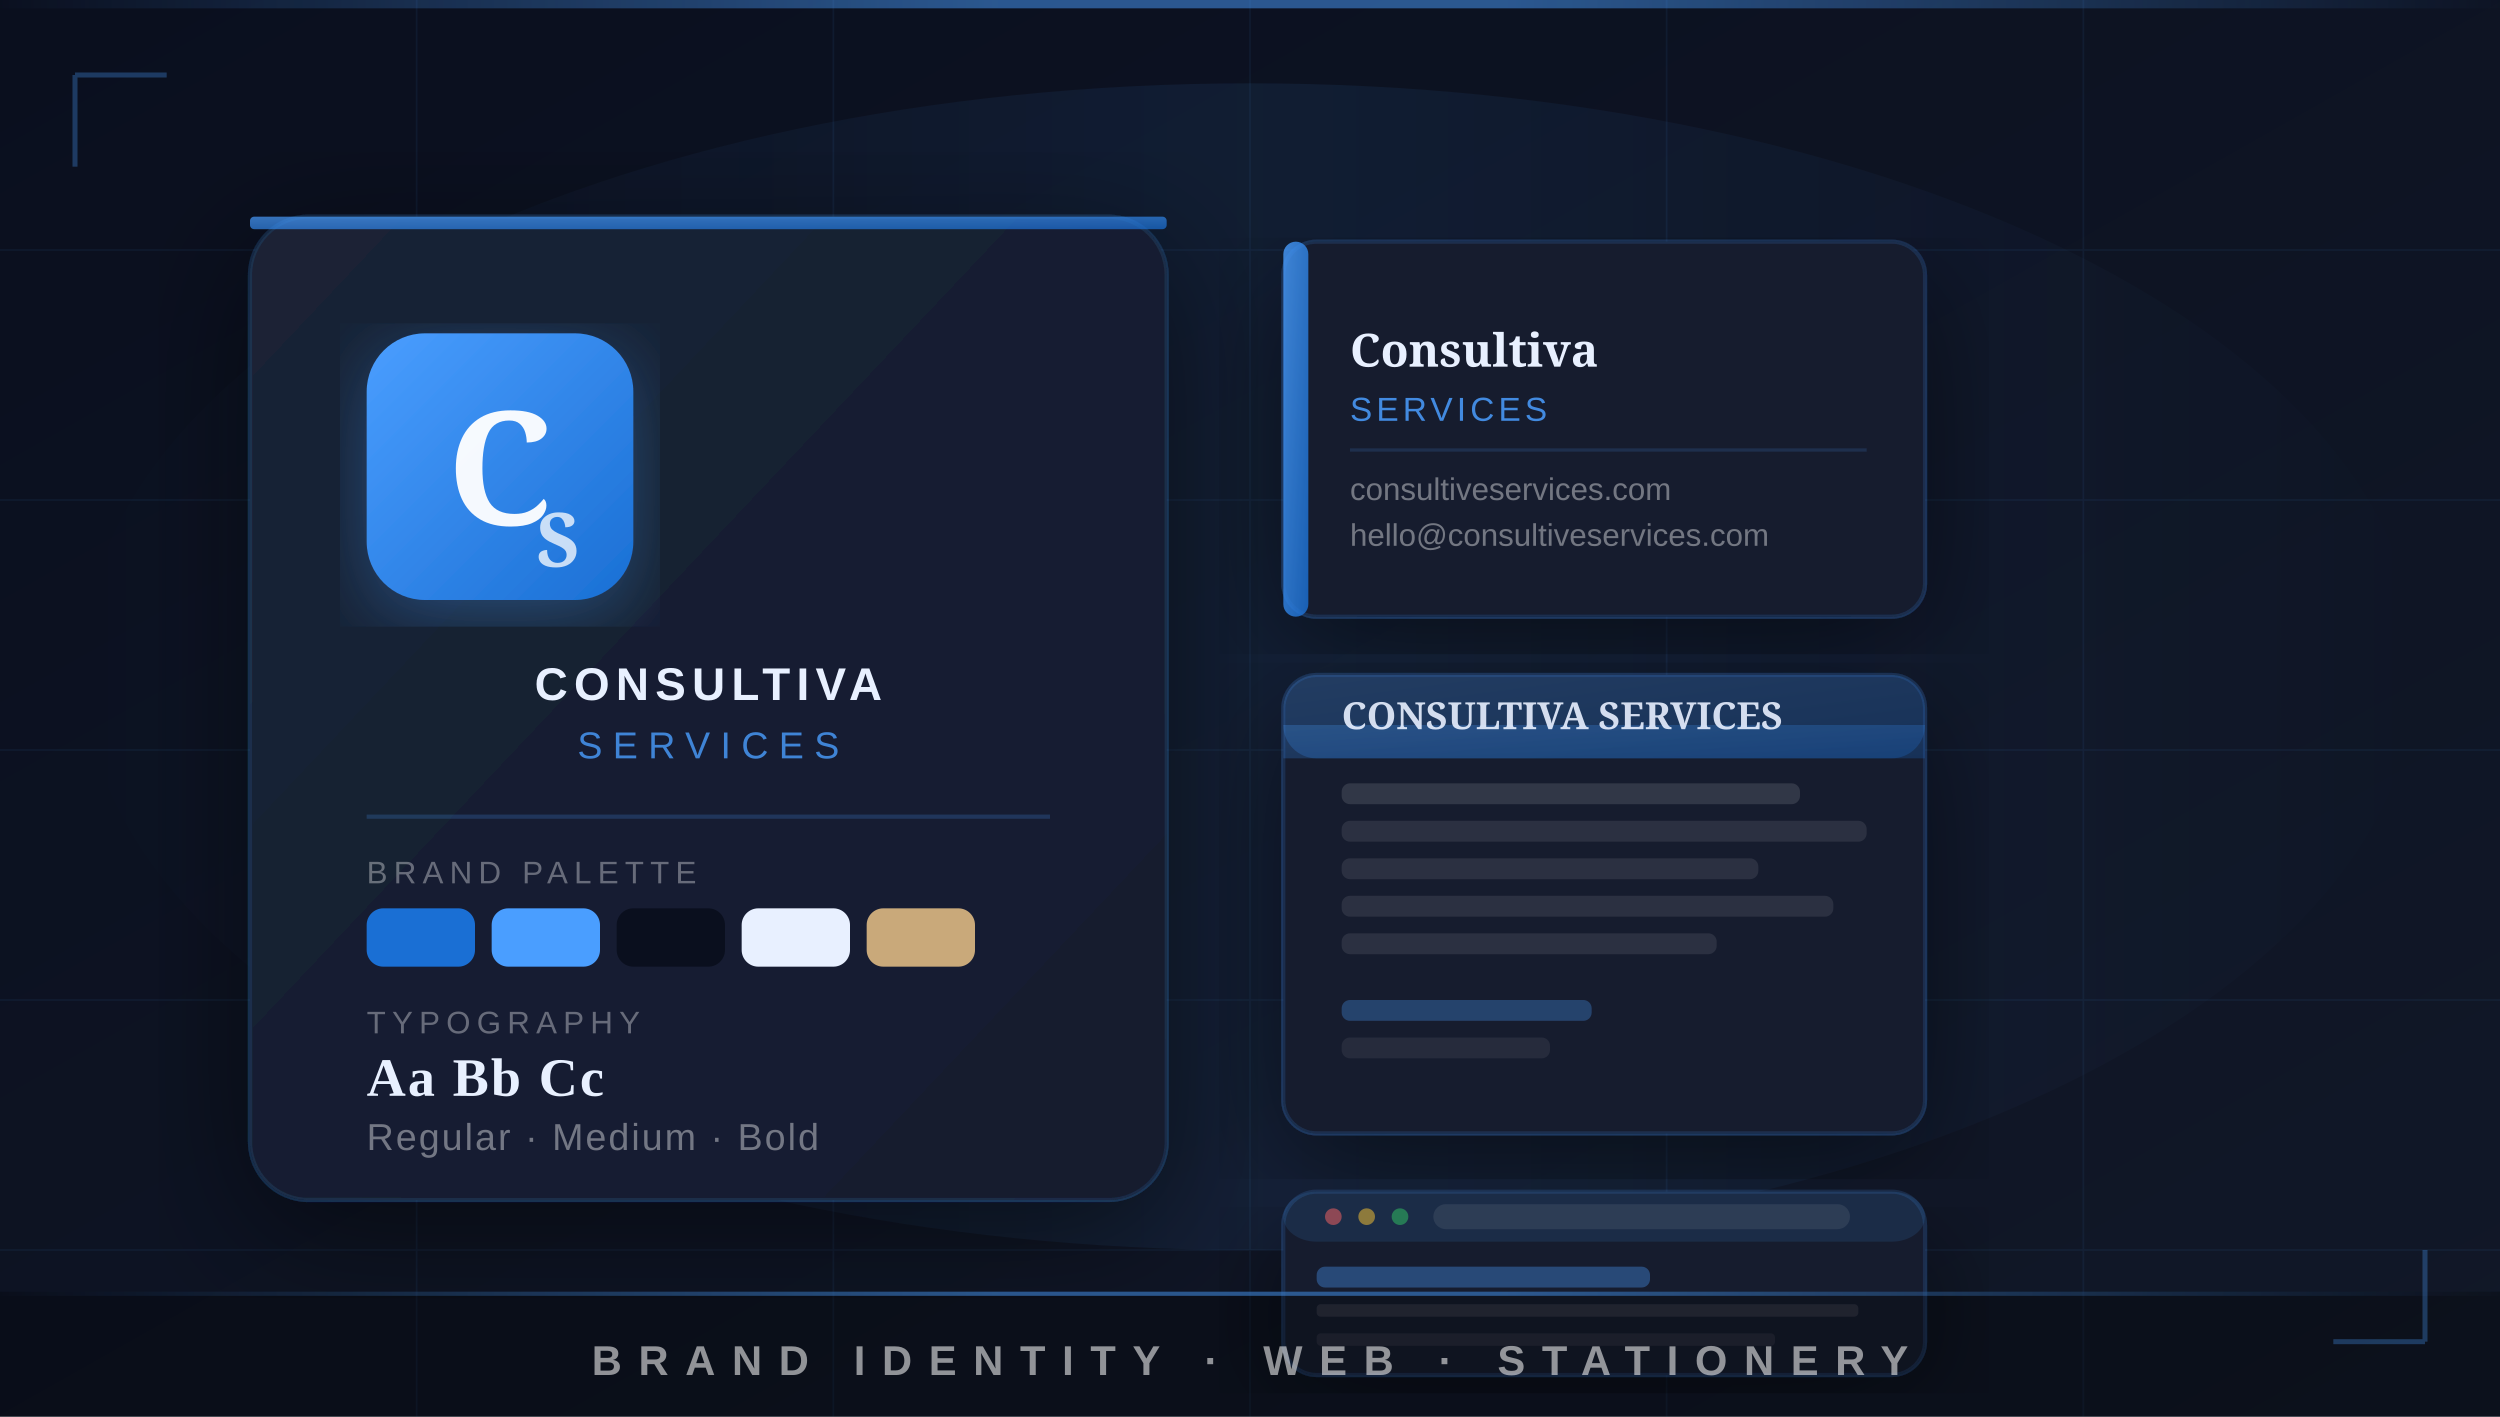
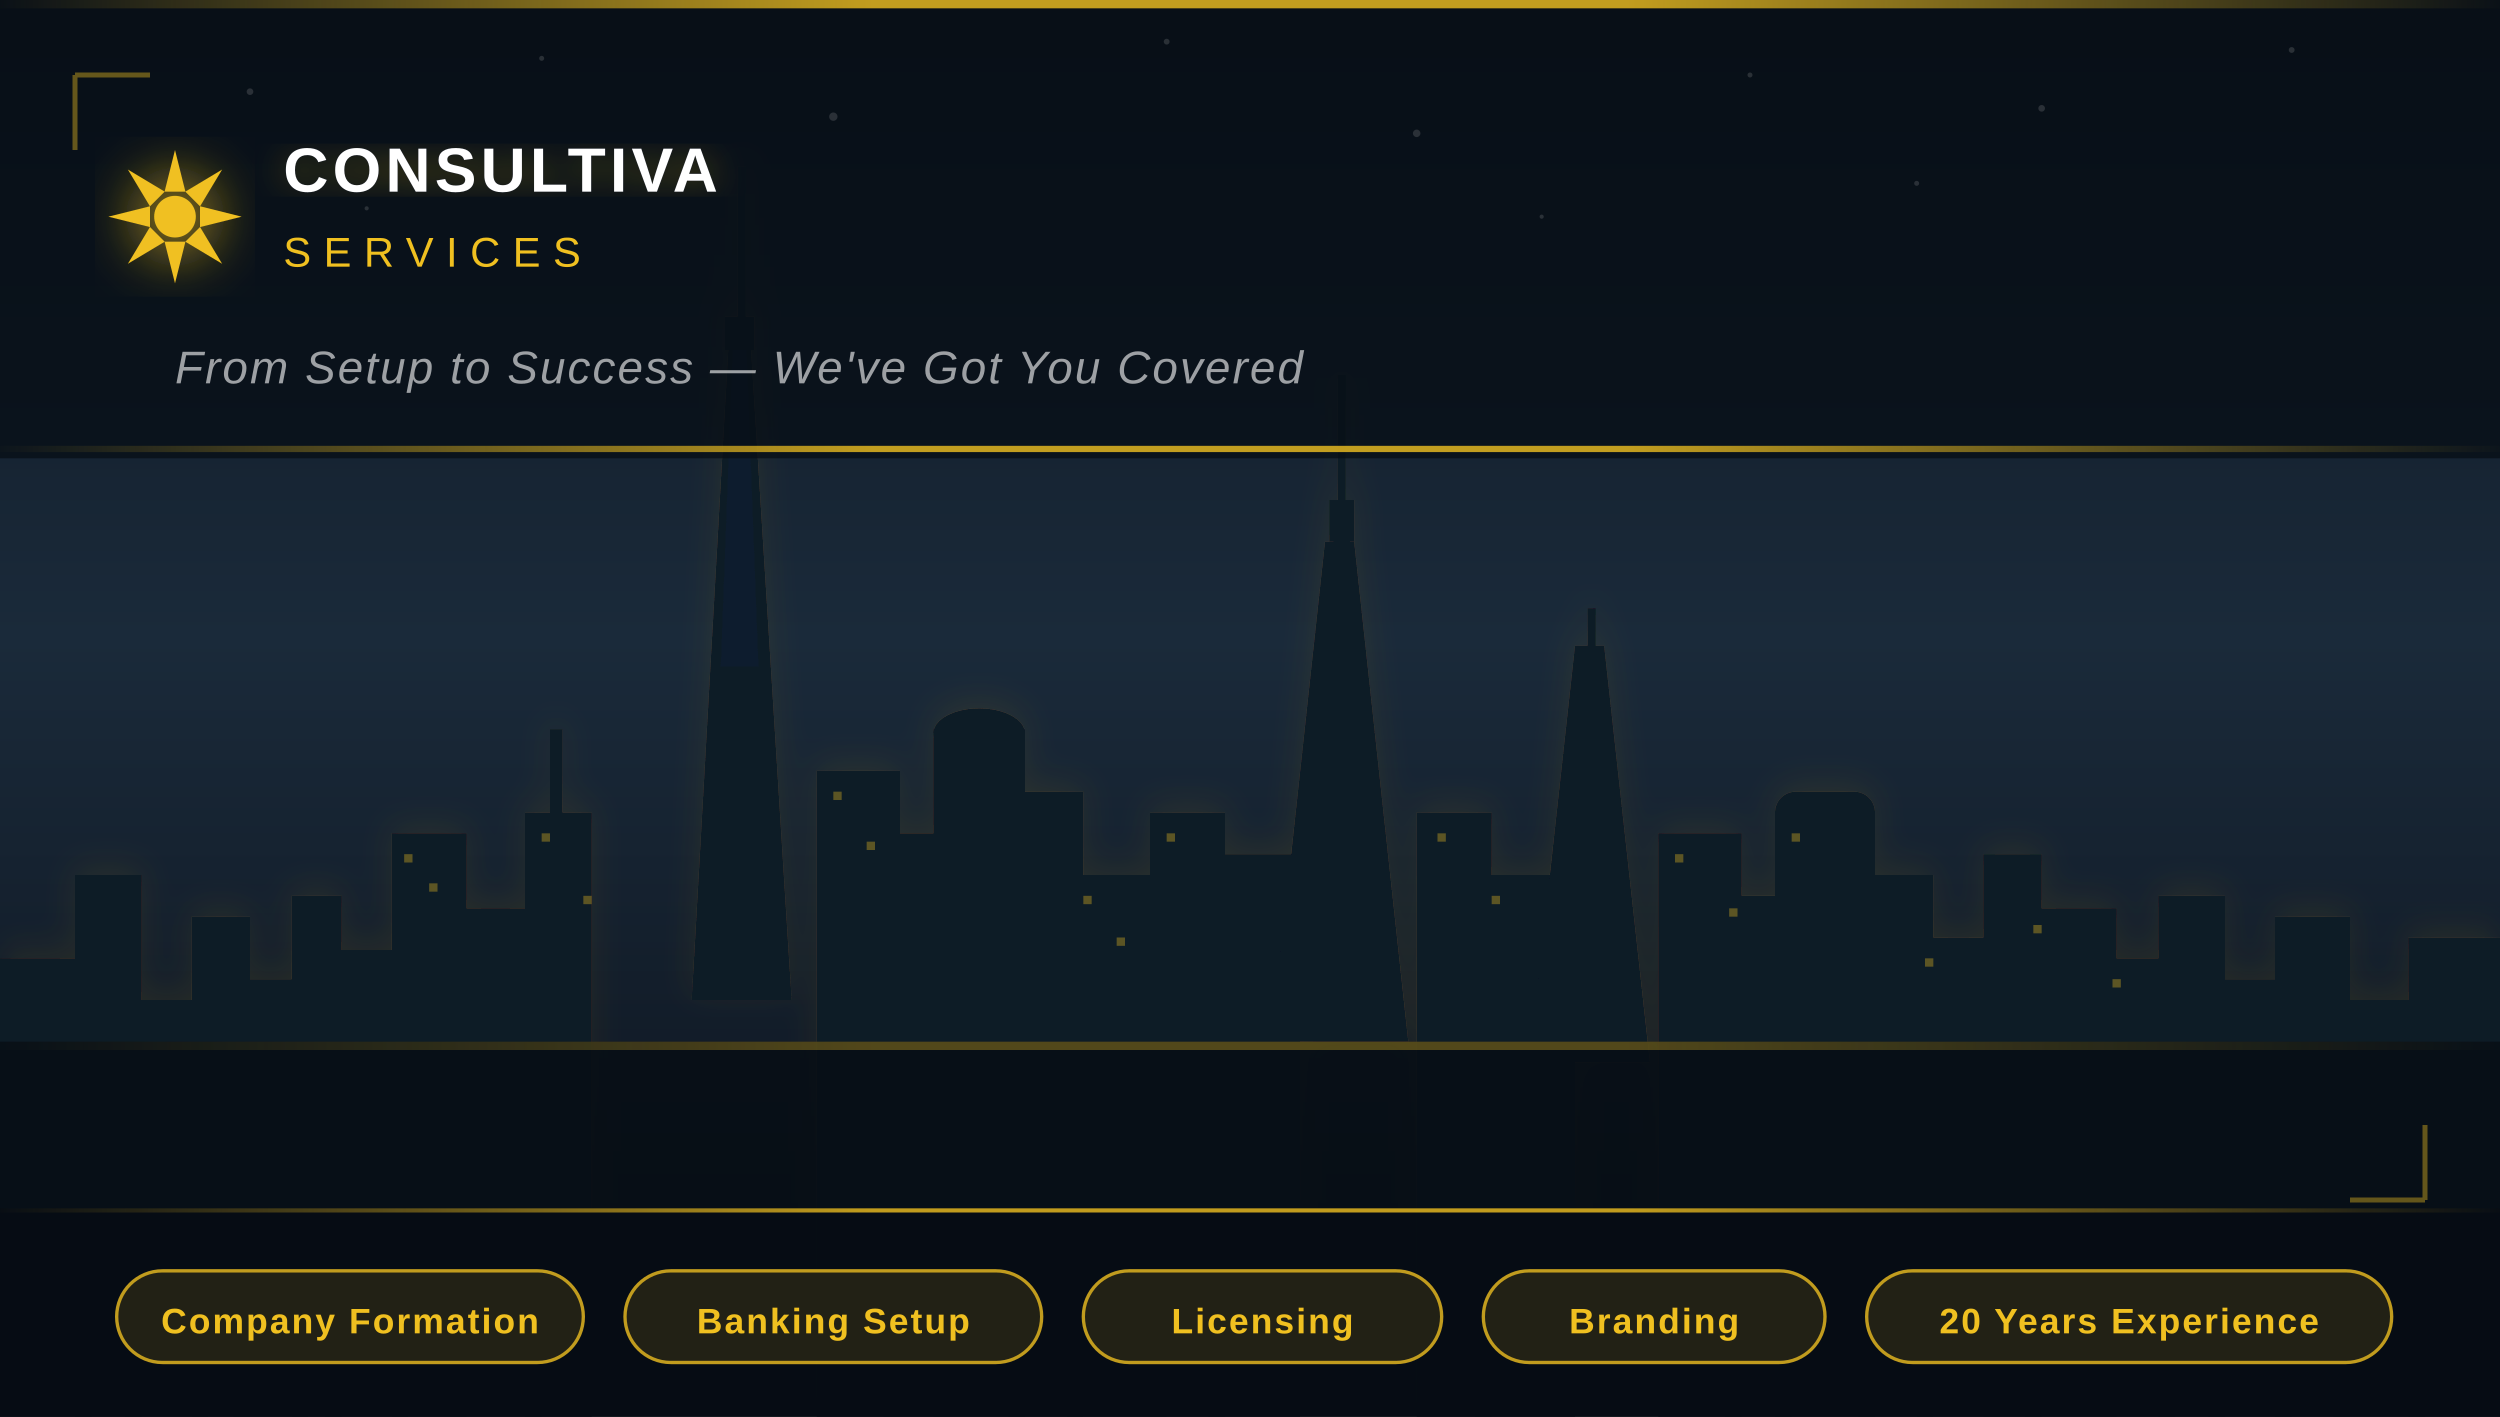
<svg xmlns="http://www.w3.org/2000/svg" viewBox="0 0 600 340" width="600" height="340">
  <defs>
-     <linearGradient id="bg" x1="0%" y1="0%" x2="100%" y2="100%">
-       <stop offset="0%" stop-color="#0a0f1e" />
-       <stop offset="100%" stop-color="#111828" />
+     <linearGradient id="sky" x1="0%" y1="0%" x2="0%" y2="100%">
+       <stop offset="0%" stop-color="#0d1520" />
+       <stop offset="45%" stop-color="#1a2a3a" />
+       <stop offset="100%" stop-color="#0a0f18" />
    </linearGradient>
-     <linearGradient id="card-grad" x1="0%" y1="0%" x2="100%" y2="100%">
-       <stop offset="0%" stop-color="#1a2236" />
-       <stop offset="100%" stop-color="#141c2e" />
+     <radialGradient id="city-glow" cx="50%" cy="100%" r="60%">
+       <stop offset="0%" stop-color="#f0c020" stop-opacity="0.18" />
+       <stop offset="100%" stop-color="#f0c020" stop-opacity="0" />
+     </radialGradient>
+     <linearGradient id="shimmer" x1="0%" y1="0%" x2="100%" y2="0%">
+       <stop offset="0%" stop-color="#f0c020" stop-opacity="0" />
+       <stop offset="35%" stop-color="#f0c020" stop-opacity="0.8" />
+       <stop offset="65%" stop-color="#f0c020" stop-opacity="0.8" />
+       <stop offset="100%" stop-color="#f0c020" stop-opacity="0" />
    </linearGradient>
-     <linearGradient id="logo-grad" x1="0%" y1="0%" x2="100%" y2="100%">
-       <stop offset="0%" stop-color="#4a9eff" />
-       <stop offset="100%" stop-color="#1a6fd4" />
-     </linearGradient>
-     <linearGradient id="shimmer" x1="0%" y1="0%" x2="100%" y2="0%">
-       <stop offset="0%" stop-color="#4a9eff" stop-opacity="0" />
-       <stop offset="40%" stop-color="#4a9eff" stop-opacity="0.5" />
-       <stop offset="60%" stop-color="#4a9eff" stop-opacity="0.5" />
-       <stop offset="100%" stop-color="#4a9eff" stop-opacity="0" />
-     </linearGradient>
-     <linearGradient id="glow-h" x1="0%" y1="0%" x2="100%" y2="0%">
-       <stop offset="0%" stop-color="#4a9eff" stop-opacity="0" />
-       <stop offset="50%" stop-color="#4a9eff" stop-opacity="0.08" />
-       <stop offset="100%" stop-color="#4a9eff" stop-opacity="0" />
-     </linearGradient>
-     <filter id="logo-shadow">
-       <feDropShadow dx="0" dy="4" stdDeviation="10" flood-color="#4a9eff" flood-opacity="0.35" />
+     <filter id="star-glow">
+       <feDropShadow dx="0" dy="0" stdDeviation="6" flood-color="#f0c020" flood-opacity="0.7" />
    </filter>
-     <filter id="card-shadow">
-       <feDropShadow dx="0" dy="8" stdDeviation="16" flood-color="#000" flood-opacity="0.5" />
+     <filter id="text-glow">
+       <feDropShadow dx="0" dy="0" stdDeviation="4" flood-color="#f0c020" flood-opacity="0.3" />
    </filter>
-     <clipPath id="logo-clip">
-       <rect width="64" height="64" rx="14" />
-     </clipPath>
+     <filter id="bldg-shadow">
+       <feDropShadow dx="0" dy="-2" stdDeviation="4" flood-color="#f0c020" flood-opacity="0.08" />
+     </filter>
  </defs>
-   <rect width="600" height="340" fill="url(#bg)" />
-   <g stroke="#4a9eff" stroke-width="0.4" opacity="0.07">
-     <line x1="0" y1="60" x2="600" y2="60" />
-     <line x1="0" y1="120" x2="600" y2="120" />
-     <line x1="0" y1="180" x2="600" y2="180" />
-     <line x1="0" y1="240" x2="600" y2="240" />
-     <line x1="0" y1="300" x2="600" y2="300" />
-     <line x1="100" y1="0" x2="100" y2="340" />
-     <line x1="200" y1="0" x2="200" y2="340" />
-     <line x1="300" y1="0" x2="300" y2="340" />
-     <line x1="400" y1="0" x2="400" y2="340" />
-     <line x1="500" y1="0" x2="500" y2="340" />
+   <rect width="600" height="340" fill="url(#sky)" />
+   <g fill="#ffffff" opacity="0.5">
+     <circle cx="60" cy="22" r="0.8" />
+     <circle cx="130" cy="14" r="0.6" />
+     <circle cx="200" cy="28" r="1" />
+     <circle cx="280" cy="10" r="0.7" />
+     <circle cx="340" cy="32" r="0.9" />
+     <circle cx="420" cy="18" r="0.6" />
+     <circle cx="490" cy="26" r="0.8" />
+     <circle cx="550" cy="12" r="0.7" />
+     <circle cx="88" cy="50" r="0.5" />
+     <circle cx="460" cy="44" r="0.6" />
+     <circle cx="370" cy="52" r="0.5" />
  </g>
-   <ellipse cx="300" cy="160" rx="280" ry="140" fill="url(#glow-h)" />
-   <rect x="60" y="52" width="220" height="236" rx="14" fill="url(#card-grad)" filter="url(#card-shadow)" stroke="rgba(74,158,255,0.12)" stroke-width="1" />
-   <rect x="60" y="52" width="220" height="3" rx="1" fill="url(#logo-grad)" opacity="0.7" />
-   <g transform="translate(88, 80)" filter="url(#logo-shadow)">
-     <rect width="64" height="64" rx="14" fill="url(#logo-grad)" />
-     <text x="32" y="46" font-family="Georgia, serif" font-size="38" font-weight="700" text-anchor="middle" fill="#ffffff" opacity="0.95">C</text>
-     <text x="46" y="56" font-family="Georgia, serif" font-size="18" font-weight="700" text-anchor="middle" fill="rgba(255,255,255,0.75)">S</text>
+   <ellipse cx="300" cy="340" rx="320" ry="120" fill="url(#city-glow)" />
+   <g fill="#0d1a28" filter="url(#bldg-shadow)">
+     <rect x="0" y="230" width="22" height="110" />
+     <rect x="18" y="210" width="16" height="130" />
+     <rect x="30" y="240" width="20" height="100" />
+     <rect x="46" y="220" width="14" height="120" />
+     <rect x="56" y="235" width="18" height="105" />
+     <rect x="70" y="215" width="12" height="125" />
+     <rect x="78" y="228" width="20" height="112" />
+     <rect x="94" y="200" width="18" height="140" />
+     <rect x="108" y="218" width="22" height="122" />
+     <rect x="126" y="195" width="16" height="145" />
+     <rect x="132" y="175" width="3" height="22" />
+     <polygon points="175,80 180,80 190,240 166,240" fill="#0d1a28" />
+     <polygon points="176,80 179,80 182,160 173,160" fill="#111f2e" />
+     <rect x="174" y="76" width="7" height="8" />
+     <rect x="177" y="40" width="2" height="40" />
+     <rect x="196" y="185" width="20" height="155" />
+     <rect x="212" y="200" width="16" height="140" />
+     <rect x="224" y="175" width="22" height="165" />
+     <rect x="224" y="170" width="22" height="12" rx="11" />
+     <rect x="242" y="190" width="18" height="150" />
+     <rect x="256" y="210" width="24" height="130" />
+     <rect x="276" y="195" width="18" height="145" />
+     <rect x="290" y="205" width="22" height="135" />
+     <polygon points="318,130 325,130 338,250 305,250" fill="#0d1a28" />
+     <rect x="320" y="126" width="4" height="8" />
+     <rect x="319" y="120" width="6" height="10" />
+     <rect x="321" y="90" width="2" height="34" />
+     <rect x="340" y="195" width="18" height="145" />
+     <rect x="354" y="210" width="24" height="130" />
+     <polygon points="378,155 385,155 396,255 367,255" fill="#0d1a28" />
+     <rect x="381" y="146" width="2" height="14" />
+     <rect x="398" y="200" width="20" height="140" />
+     <rect x="414" y="215" width="16" height="125" />
+     <rect x="426" y="195" width="24" height="145" />
+     <rect x="426" y="190" width="24" height="10" rx="5" />
+     <rect x="446" y="210" width="18" height="130" />
+     <rect x="460" y="225" width="20" height="115" />
+     <rect x="476" y="205" width="14" height="135" />
+     <rect x="486" y="218" width="22" height="122" />
+     <rect x="504" y="230" width="18" height="110" />
+     <rect x="518" y="215" width="16" height="125" />
+     <rect x="530" y="235" width="20" height="105" />
+     <rect x="546" y="220" width="18" height="120" />
+     <rect x="560" y="240" width="22" height="100" />
+     <rect x="578" y="225" width="22" height="115" />
  </g>
-   <text x="170" y="168" font-family="'Segoe UI', Arial, sans-serif" font-size="11" font-weight="700" text-anchor="middle" fill="#e8f0ff" letter-spacing="1.5">CONSULTIVA</text>
-   <text x="170" y="182" font-family="'Segoe UI', Arial, sans-serif" font-size="9" font-weight="400" text-anchor="middle" fill="rgba(74,158,255,0.8)" letter-spacing="2.5">SERVICES</text>
-   <line x1="88" y1="196" x2="252" y2="196" stroke="rgba(74,158,255,0.2)" stroke-width="1" />
-   <text x="88" y="212" font-family="'Segoe UI', Arial, sans-serif" font-size="7.5" fill="rgba(255,255,255,0.35)" letter-spacing="1.5">BRAND PALETTE</text>
-   <rect x="88" y="218" width="26" height="14" rx="4" fill="#1a6fd4" />
-   <rect x="118" y="218" width="26" height="14" rx="4" fill="#4a9eff" />
-   <rect x="148" y="218" width="26" height="14" rx="4" fill="#0a0f1e" />
-   <rect x="178" y="218" width="26" height="14" rx="4" fill="#e8f0ff" />
-   <rect x="208" y="218" width="26" height="14" rx="4" fill="#c9a97a" />
-   <text x="88" y="248" font-family="'Segoe UI', Arial, sans-serif" font-size="7.5" fill="rgba(255,255,255,0.35)" letter-spacing="1.5">TYPOGRAPHY</text>
-   <text x="88" y="263" font-family="Georgia, 'Times New Roman', serif" font-size="13" font-weight="700" fill="#e8f0ff" letter-spacing="0.5">Aa  Bb  Cc</text>
-   <text x="88" y="276" font-family="'Segoe UI', Arial, sans-serif" font-size="9" fill="rgba(255,255,255,0.4)" letter-spacing="0.5">Regular  ·  Medium  ·  Bold</text>
-   <rect x="308" y="58" width="154" height="90" rx="8" fill="#141c2e" stroke="rgba(74,158,255,0.15)" stroke-width="1" filter="url(#card-shadow)" />
-   <rect x="308" y="58" width="6" height="90" rx="3" fill="url(#logo-grad)" opacity="0.8" />
-   <text x="324" y="88" font-family="Georgia, serif" font-size="11" font-weight="700" fill="#e8f0ff">Consultiva</text>
-   <text x="324" y="101" font-family="'Segoe UI', Arial, sans-serif" font-size="8" fill="rgba(74,158,255,0.85)" letter-spacing="1">SERVICES</text>
-   <line x1="324" y1="108" x2="448" y2="108" stroke="rgba(74,158,255,0.15)" stroke-width="0.8" />
-   <text x="324" y="120" font-family="'Segoe UI', Arial, sans-serif" font-size="7.5" fill="rgba(255,255,255,0.4)">consultiveservices.com</text>
-   <text x="324" y="131" font-family="'Segoe UI', Arial, sans-serif" font-size="7.5" fill="rgba(255,255,255,0.4)">hello@consultiveservices.com</text>
-   <rect x="308" y="162" width="154" height="110" rx="8" fill="#141c2e" stroke="rgba(74,158,255,0.15)" stroke-width="1" filter="url(#card-shadow)" />
-   <rect x="308" y="162" width="154" height="20" rx="8" fill="url(#logo-grad)" opacity="0.25" />
-   <rect x="308" y="174" width="154" height="8" rx="0" fill="url(#logo-grad)" opacity="0.25" />
-   <text x="322" y="175" font-family="Georgia, serif" font-size="9" font-weight="700" fill="#e8f0ff" opacity="0.9">CONSULTIVA SERVICES</text>
-   <rect x="322" y="188" width="110" height="5" rx="2" fill="rgba(255,255,255,0.12)" />
-   <rect x="322" y="197" width="126" height="5" rx="2" fill="rgba(255,255,255,0.09)" />
-   <rect x="322" y="206" width="100" height="5" rx="2" fill="rgba(255,255,255,0.09)" />
-   <rect x="322" y="215" width="118" height="5" rx="2" fill="rgba(255,255,255,0.09)" />
-   <rect x="322" y="224" width="90" height="5" rx="2" fill="rgba(255,255,255,0.09)" />
-   <rect x="322" y="240" width="60" height="5" rx="2" fill="rgba(74,158,255,0.3)" />
-   <rect x="322" y="249" width="50" height="5" rx="2" fill="rgba(255,255,255,0.07)" />
-   <rect x="308" y="286" width="154" height="44" rx="8" fill="#141c2e" stroke="rgba(74,158,255,0.15)" stroke-width="1" filter="url(#card-shadow)" />
-   <rect x="308" y="286" width="154" height="12" rx="8" fill="rgba(74,158,255,0.12)" />
-   <circle cx="320" cy="292" r="2" fill="rgba(255,100,100,0.5)" />
-   <circle cx="328" cy="292" r="2" fill="rgba(255,200,50,0.5)" />
-   <circle cx="336" cy="292" r="2" fill="rgba(50,200,100,0.5)" />
-   <rect x="344" y="289" width="100" height="6" rx="3" fill="rgba(255,255,255,0.08)" />
-   <rect x="316" y="304" width="80" height="5" rx="2" fill="rgba(74,158,255,0.35)" />
-   <rect x="316" y="313" width="130" height="3" rx="1" fill="rgba(255,255,255,0.1)" />
-   <rect x="316" y="320" width="110" height="3" rx="1" fill="rgba(255,255,255,0.07)" />
-   <rect x="0" y="310" width="600" height="30" fill="rgba(0,0,0,0.3)" />
-   <rect x="0" y="310" width="600" height="1" fill="url(#shimmer)" />
-   <text x="300" y="330" font-family="'Segoe UI', Arial, sans-serif" font-size="10" font-weight="600" text-anchor="middle" letter-spacing="4" fill="rgba(255,255,255,0.55)">BRAND IDENTITY  ·  WEB  ·  STATIONERY</text>
+   <rect x="0" y="250" width="600" height="90" fill="#060d14" opacity="0.85" />
+   <rect x="0" y="250" width="600" height="2" fill="url(#shimmer)" opacity="0.4" />
+   <g fill="#f0c020" opacity="0.35">
+     <rect x="97" y="205" width="2" height="2" />
+     <rect x="103" y="212" width="2" height="2" />
+     <rect x="130" y="200" width="2" height="2" />
+     <rect x="140" y="215" width="2" height="2" />
+     <rect x="200" y="190" width="2" height="2" />
+     <rect x="208" y="202" width="2" height="2" />
+     <rect x="260" y="215" width="2" height="2" />
+     <rect x="268" y="225" width="2" height="2" />
+     <rect x="280" y="200" width="2" height="2" />
+     <rect x="345" y="200" width="2" height="2" />
+     <rect x="358" y="215" width="2" height="2" />
+     <rect x="402" y="205" width="2" height="2" />
+     <rect x="415" y="218" width="2" height="2" />
+     <rect x="430" y="200" width="2" height="2" />
+     <rect x="462" y="230" width="2" height="2" />
+     <rect x="488" y="222" width="2" height="2" />
+     <rect x="507" y="235" width="2" height="2" />
+   </g>
+   <rect x="0" y="0" width="600" height="110" fill="rgba(6,13,20,0.72)" />
+   <g transform="translate(42, 52)" filter="url(#star-glow)">
+     <g fill="#f0c020">
+       <polygon points="0,-16 2.5,-6 -2.5,-6" transform="rotate(0)" />
+       <polygon points="0,-16 2.5,-6 -2.5,-6" transform="rotate(45)" />
+       <polygon points="0,-16 2.5,-6 -2.5,-6" transform="rotate(90)" />
+       <polygon points="0,-16 2.5,-6 -2.5,-6" transform="rotate(135)" />
+       <polygon points="0,-16 2.5,-6 -2.5,-6" transform="rotate(180)" />
+       <polygon points="0,-16 2.5,-6 -2.5,-6" transform="rotate(225)" />
+       <polygon points="0,-16 2.5,-6 -2.5,-6" transform="rotate(270)" />
+       <polygon points="0,-16 2.5,-6 -2.5,-6" transform="rotate(315)" />
+       <circle cx="0" cy="0" r="5" />
+     </g>
+   </g>
+   <text x="68" y="46" font-family="'Segoe UI', Arial, sans-serif" font-size="15" font-weight="800" fill="#ffffff" letter-spacing="1" filter="url(#text-glow)">CONSULTIVA</text>
+   <text x="68" y="64" font-family="'Segoe UI', Arial, sans-serif" font-size="10" font-weight="500" fill="#f0c020" letter-spacing="3">SERVICES</text>
+   <text x="42" y="92" font-family="'Segoe UI', Arial, sans-serif" font-size="11" font-weight="400" fill="rgba(255,255,255,0.6)" letter-spacing="0.5" font-style="italic">From Setup to Success — We've Got You Covered</text>
+   <rect x="0" y="107" width="600" height="1.5" fill="url(#shimmer)" />
+   <rect x="0" y="290" width="600" height="50" fill="rgba(6,13,20,0.9)" />
+   <rect x="0" y="290" width="600" height="1" fill="url(#shimmer)" />
+   <rect x="28" y="305" width="112" height="22" rx="11" fill="rgba(240,192,32,0.15)" stroke="#f0c020" stroke-width="0.8" opacity="0.8" />
+   <text x="84" y="320" font-family="'Segoe UI', Arial, sans-serif" font-size="8.5" font-weight="600" text-anchor="middle" fill="#f0c020" letter-spacing="0.5">Company Formation</text>
+   <rect x="150" y="305" width="100" height="22" rx="11" fill="rgba(240,192,32,0.15)" stroke="#f0c020" stroke-width="0.8" opacity="0.8" />
+   <text x="200" y="320" font-family="'Segoe UI', Arial, sans-serif" font-size="8.5" font-weight="600" text-anchor="middle" fill="#f0c020" letter-spacing="0.5">Banking Setup</text>
+   <rect x="260" y="305" width="86" height="22" rx="11" fill="rgba(240,192,32,0.15)" stroke="#f0c020" stroke-width="0.8" opacity="0.8" />
+   <text x="303" y="320" font-family="'Segoe UI', Arial, sans-serif" font-size="8.5" font-weight="600" text-anchor="middle" fill="#f0c020" letter-spacing="0.5">Licensing</text>
+   <rect x="356" y="305" width="82" height="22" rx="11" fill="rgba(240,192,32,0.15)" stroke="#f0c020" stroke-width="0.8" opacity="0.8" />
+   <text x="397" y="320" font-family="'Segoe UI', Arial, sans-serif" font-size="8.5" font-weight="600" text-anchor="middle" fill="#f0c020" letter-spacing="0.5">Branding</text>
+   <rect x="448" y="305" width="126" height="22" rx="11" fill="rgba(240,192,32,0.15)" stroke="#f0c020" stroke-width="0.8" opacity="0.8" />
+   <text x="511" y="320" font-family="'Segoe UI', Arial, sans-serif" font-size="8.5" font-weight="600" text-anchor="middle" fill="#f0c020" letter-spacing="0.5">20 Years Experience</text>
  <rect x="0" y="0" width="600" height="2" fill="url(#shimmer)" />
-   <g stroke="#4a9eff" stroke-width="1.2" fill="none" opacity="0.3">
-     <path d="M 18 18 L 18 40" />
-     <path d="M 18 18 L 40 18" />
-     <path d="M 582 322 L 582 300" />
-     <path d="M 582 322 L 560 322" />
+   <g stroke="#f0c020" stroke-width="1.2" fill="none" opacity="0.4">
+     <path d="M 18 18 L 18 36" />
+     <path d="M 18 18 L 36 18" />
+     <path d="M 582 288 L 582 270" />
+     <path d="M 582 288 L 564 288" />
  </g>
</svg>
